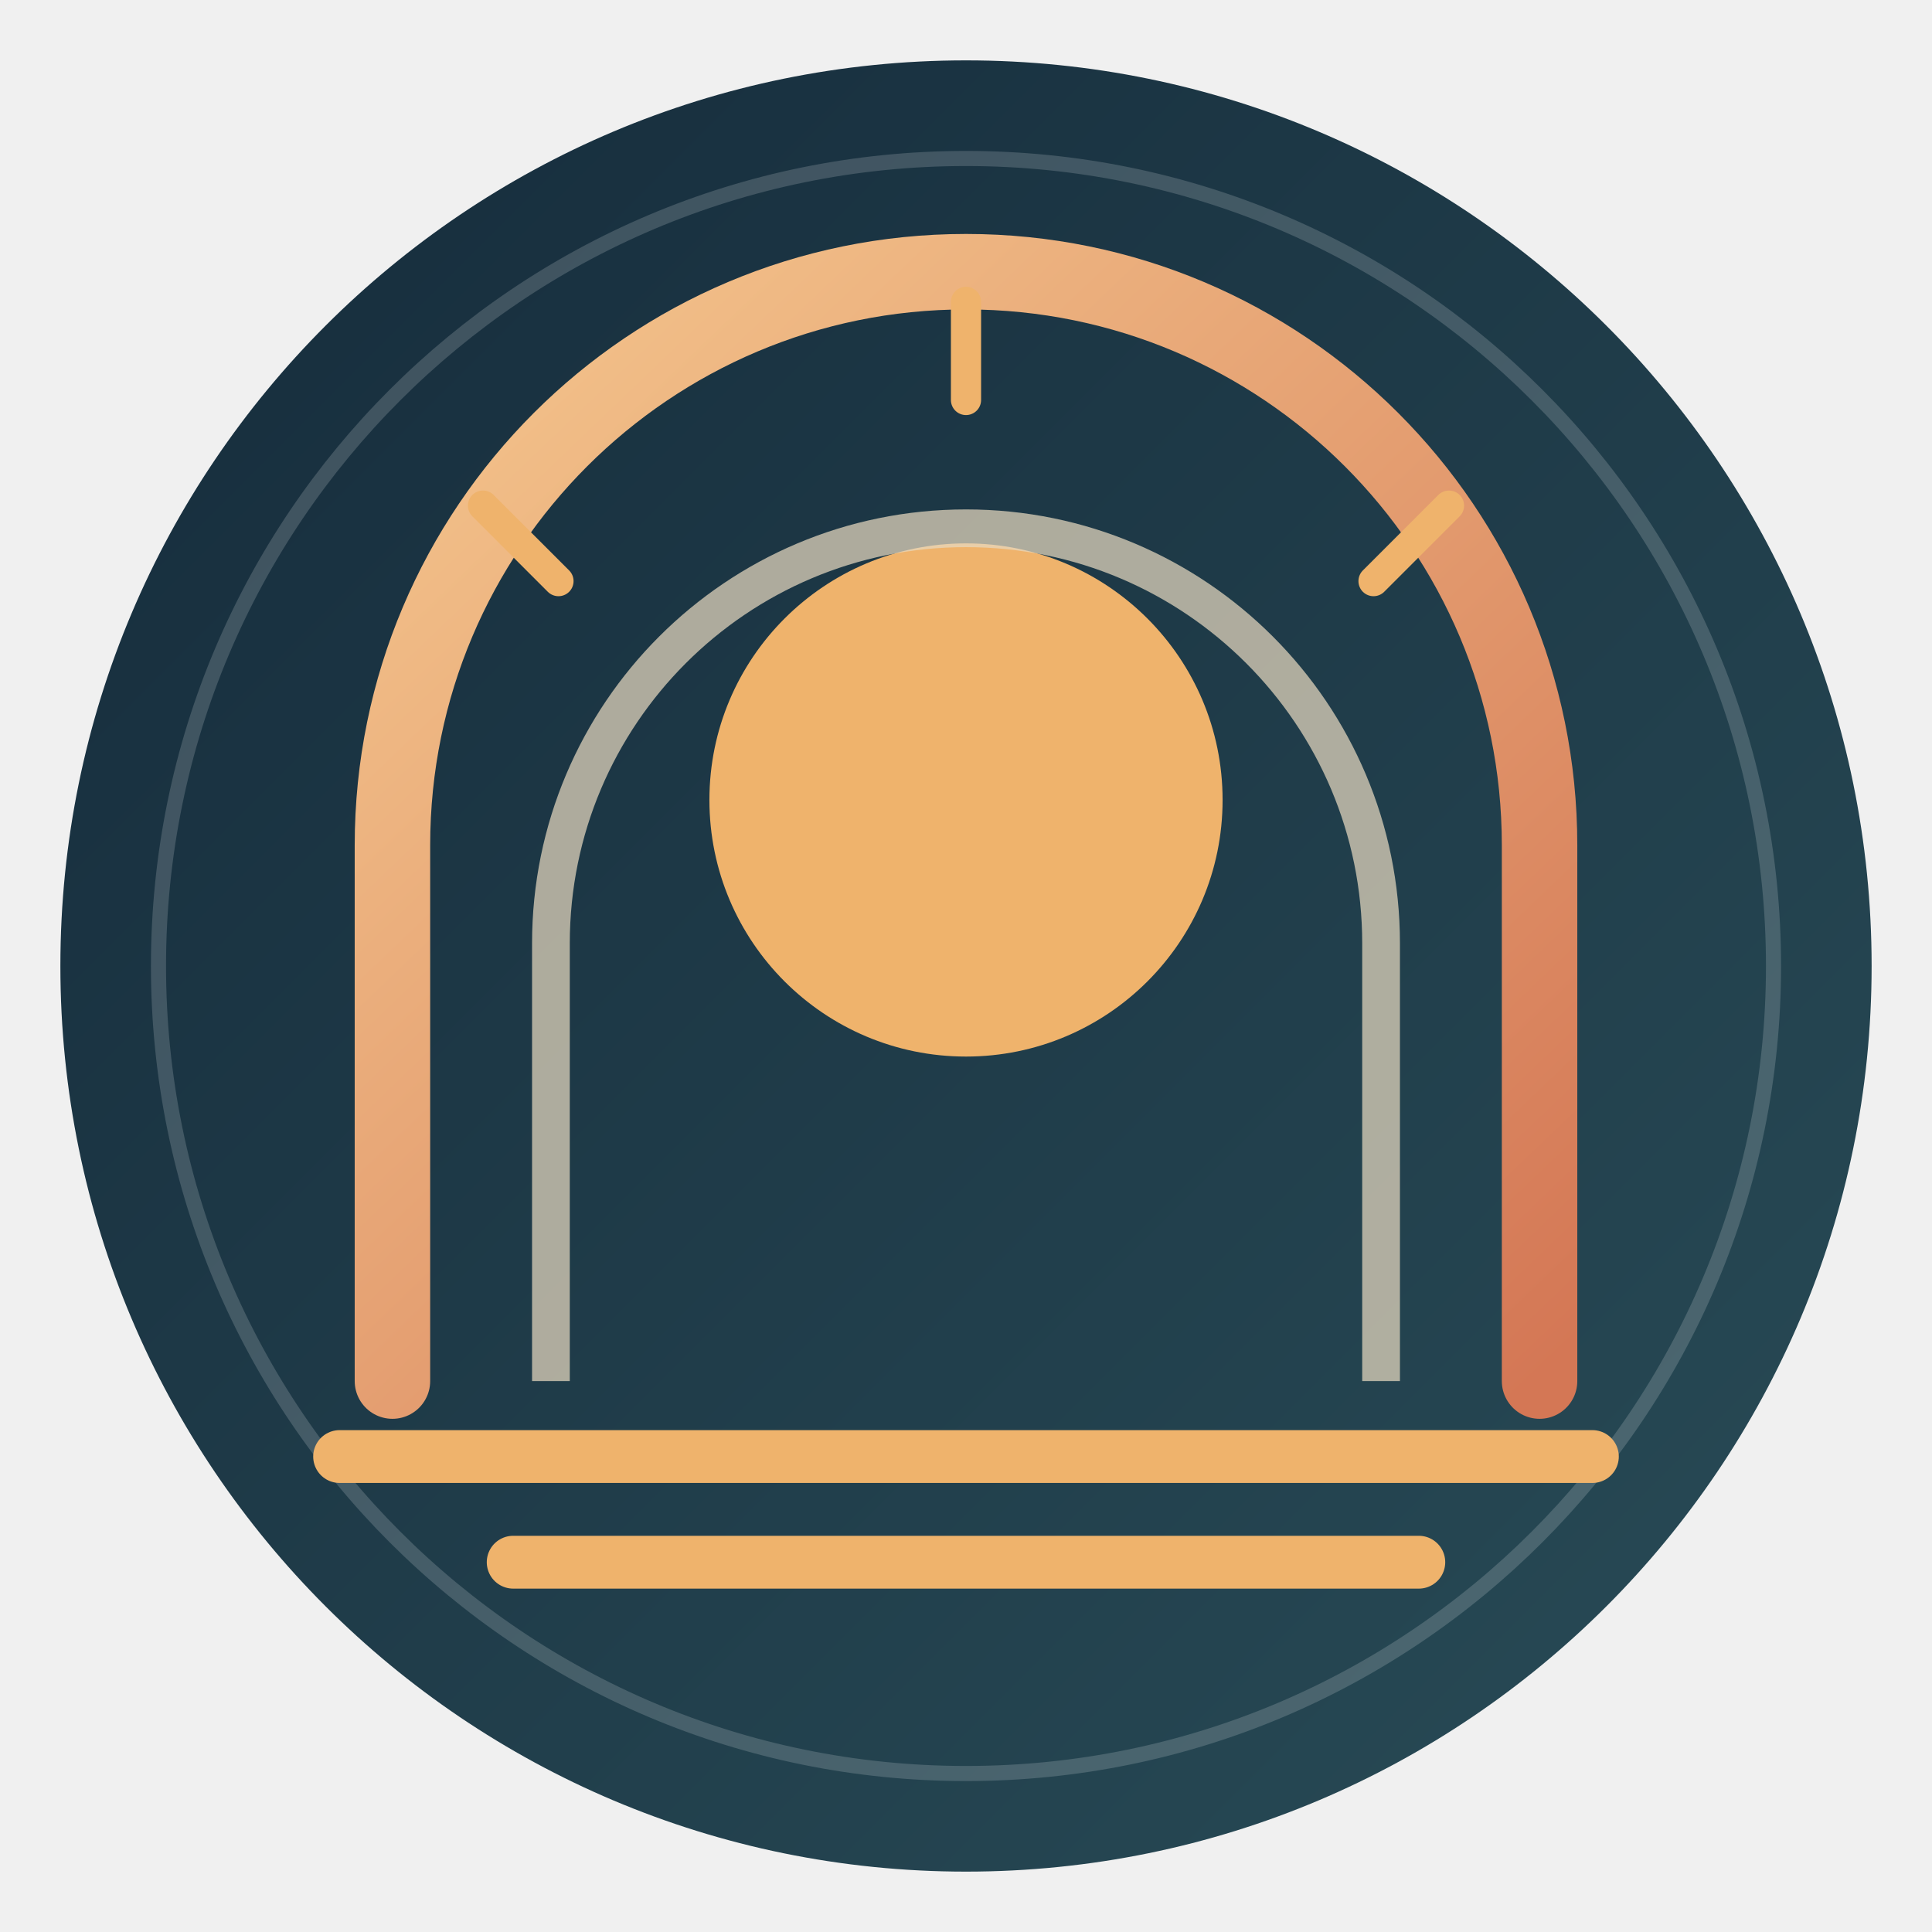
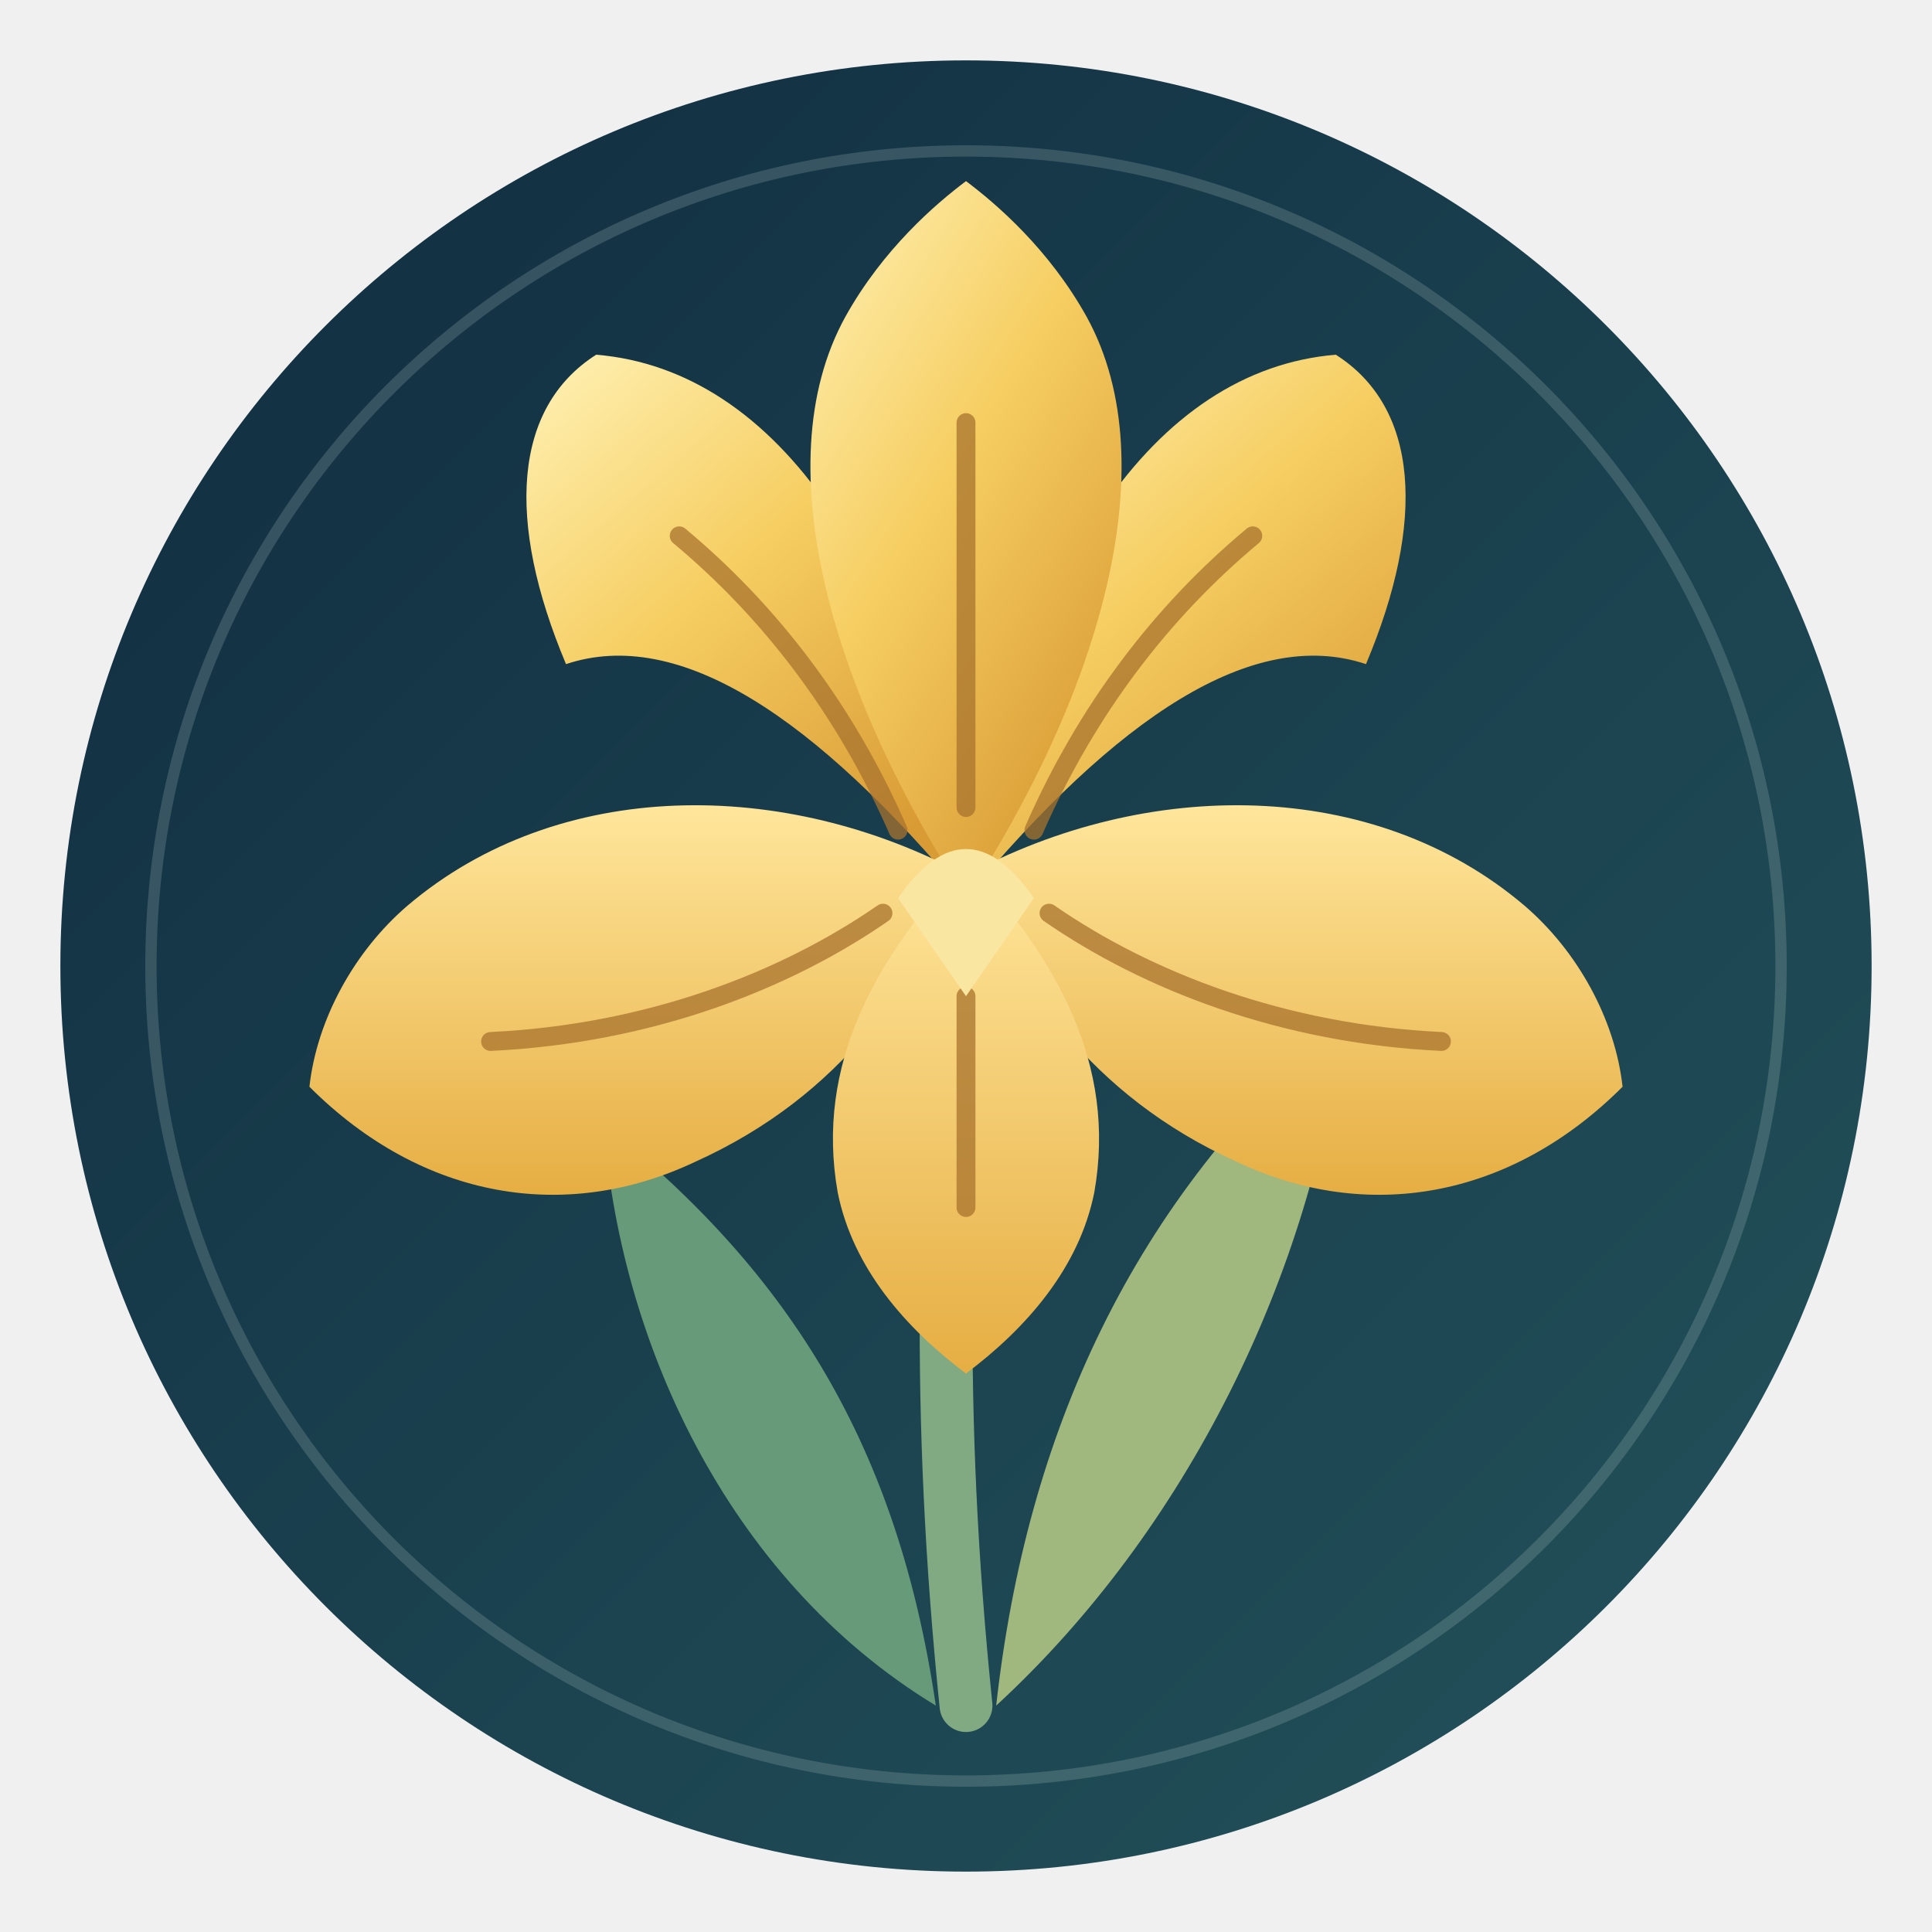
<svg xmlns="http://www.w3.org/2000/svg" viewBox="0 0 256 256" role="img" aria-labelledby="title desc">
  <defs>
    <linearGradient id="field" x1="0" y1="0" x2="1" y2="1">
-       <stop stop-color="#152b3b" />
-       <stop offset="1" stop-color="#294c57" />
+       <stop stop-color="#102c40" />
+       <stop offset="1" stop-color="#23535b" />
    </linearGradient>
-     <linearGradient id="copper" x1="0" y1="0" x2="1" y2="1">
-       <stop stop-color="#f5c78e" />
-       <stop offset="1" stop-color="#d47755" />
+     <linearGradient id="petal" x1="0" y1="0" x2=".7" y2="1">
+       <stop stop-color="#fff2b6" />
+       <stop offset=".48" stop-color="#f6ce62" />
+       <stop offset="1" stop-color="#d99b34" />
+     </linearGradient>
+     <linearGradient id="fall" x1="0" y1="0" x2="0" y2="1">
+       <stop stop-color="#ffe69b" />
+       <stop offset="1" stop-color="#e6ae43" />
    </linearGradient>
  </defs>
  <circle cx="128" cy="128" r="120" fill="url(#field)" />
-   <circle cx="128" cy="128" r="107" fill="none" stroke="#ffffff" stroke-opacity=".17" stroke-width="2" />
-   <circle cx="128" cy="106" r="34" fill="#efb36c" />
-   <path d="M52 183V112a76 76 0 0 1 152 0v71" fill="none" stroke="url(#copper)" stroke-width="10" stroke-linecap="round" />
-   <path d="M73 183v-58a55 55 0 0 1 110 0v58" fill="none" stroke="#e6d8bf" stroke-opacity=".72" stroke-width="5" />
-   <path d="M45 193h166M68 207h120" stroke="#efb36c" stroke-width="7" stroke-linecap="round" />
-   <path d="M128 40v13M64 67l10 10m118-10-10 10" stroke="#efb36c" stroke-width="4" stroke-linecap="round" />
+   <circle cx="128" cy="128" r="108" fill="none" stroke="#d5e8df" stroke-opacity=".18" stroke-width="1.5" />
+   <g id="iris">
+     <path d="M128 226c-4-39-3-70 0-105" fill="none" stroke="#81aa83" stroke-width="7" stroke-linecap="round" />
+     <path d="M124 226C96 209 82 177 80 149c25 20 39 43 44 77Z" fill="#679a78" />
+     <path d="M132 226c25-23 42-57 46-91-28 24-42 55-46 91Z" fill="#a0b77e" />
+     <path d="M128 119c-20-24-38-36-53-31-8-19-7-34 4-41 24 2 42 28 49 72Z" fill="url(#petal)" />
+     <path d="M128 119c20-24 38-36 53-31 8-19 7-34-4-41-24 2-42 28-49 72Z" fill="url(#petal)" />
+     <path d="M128 119c-17-26-27-57-16-77 5-9 12-15 16-18 4 3 11 9 16 18 11 20 1 51-16 77Z" fill="url(#petal)" />
+     <path d="M128 116c-24-13-54-13-74 4-7 6-12 15-13 24 15 15 34 18 51 10 20-9 29-24 36-38Z" fill="url(#fall)" />
+     <path d="M128 116c24-13 54-13 74 4 7 6 12 15 13 24-15 15-34 18-51 10-20-9-29-24-36-38Z" fill="url(#fall)" />
+     <path d="M128 114c-12 13-20 27-17 44 2 10 9 18 17 24 8-6 15-14 17-24 3-17-5-31-17-44Z" fill="url(#fall)" />
+     <g fill="none" stroke="#a8732d" stroke-width="2.5" stroke-linecap="round" opacity=".75">
+       <path d="M128 56v51M90 71c12 10 22 23 29 39m47-39c-12 10-22 23-29 39M65 138c21-1 39-8 52-17m74 17c-21-1-39-8-52-17m-11 39v-28" />
+     </g>
+     <path d="M119 119q9-13 18 0l-9 13Z" fill="#f9e6a1" />
+   </g>
</svg>
